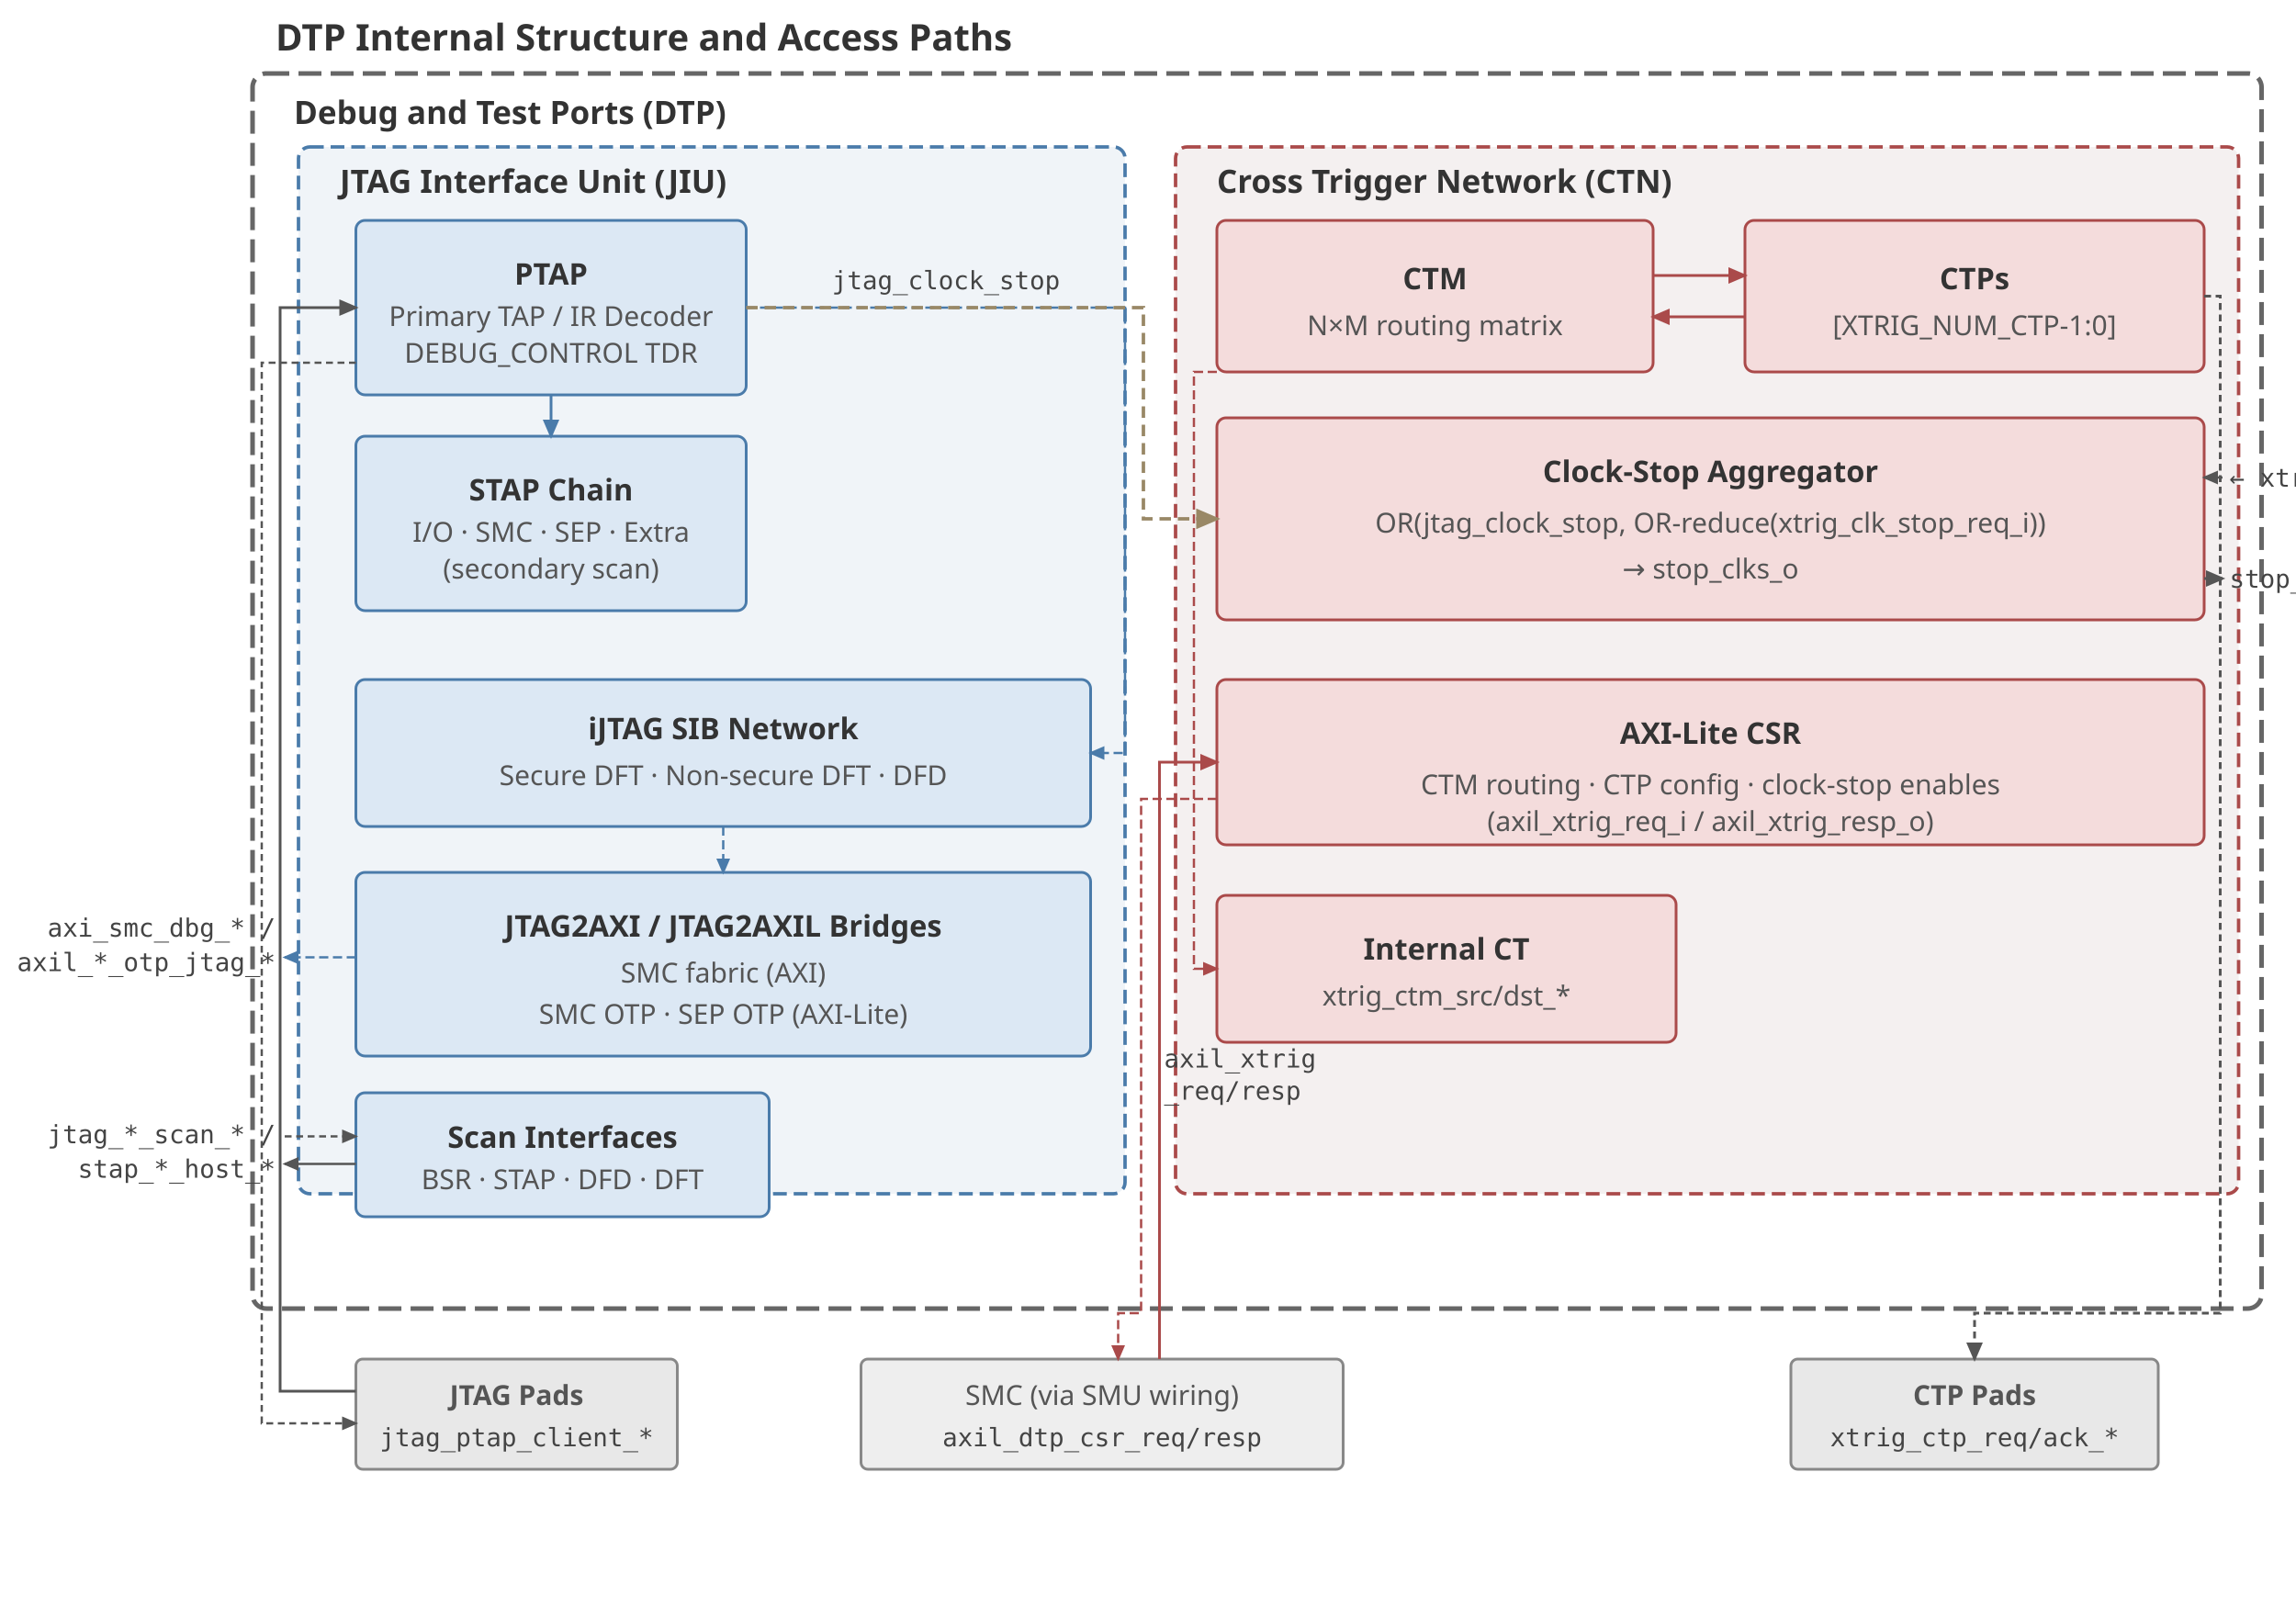
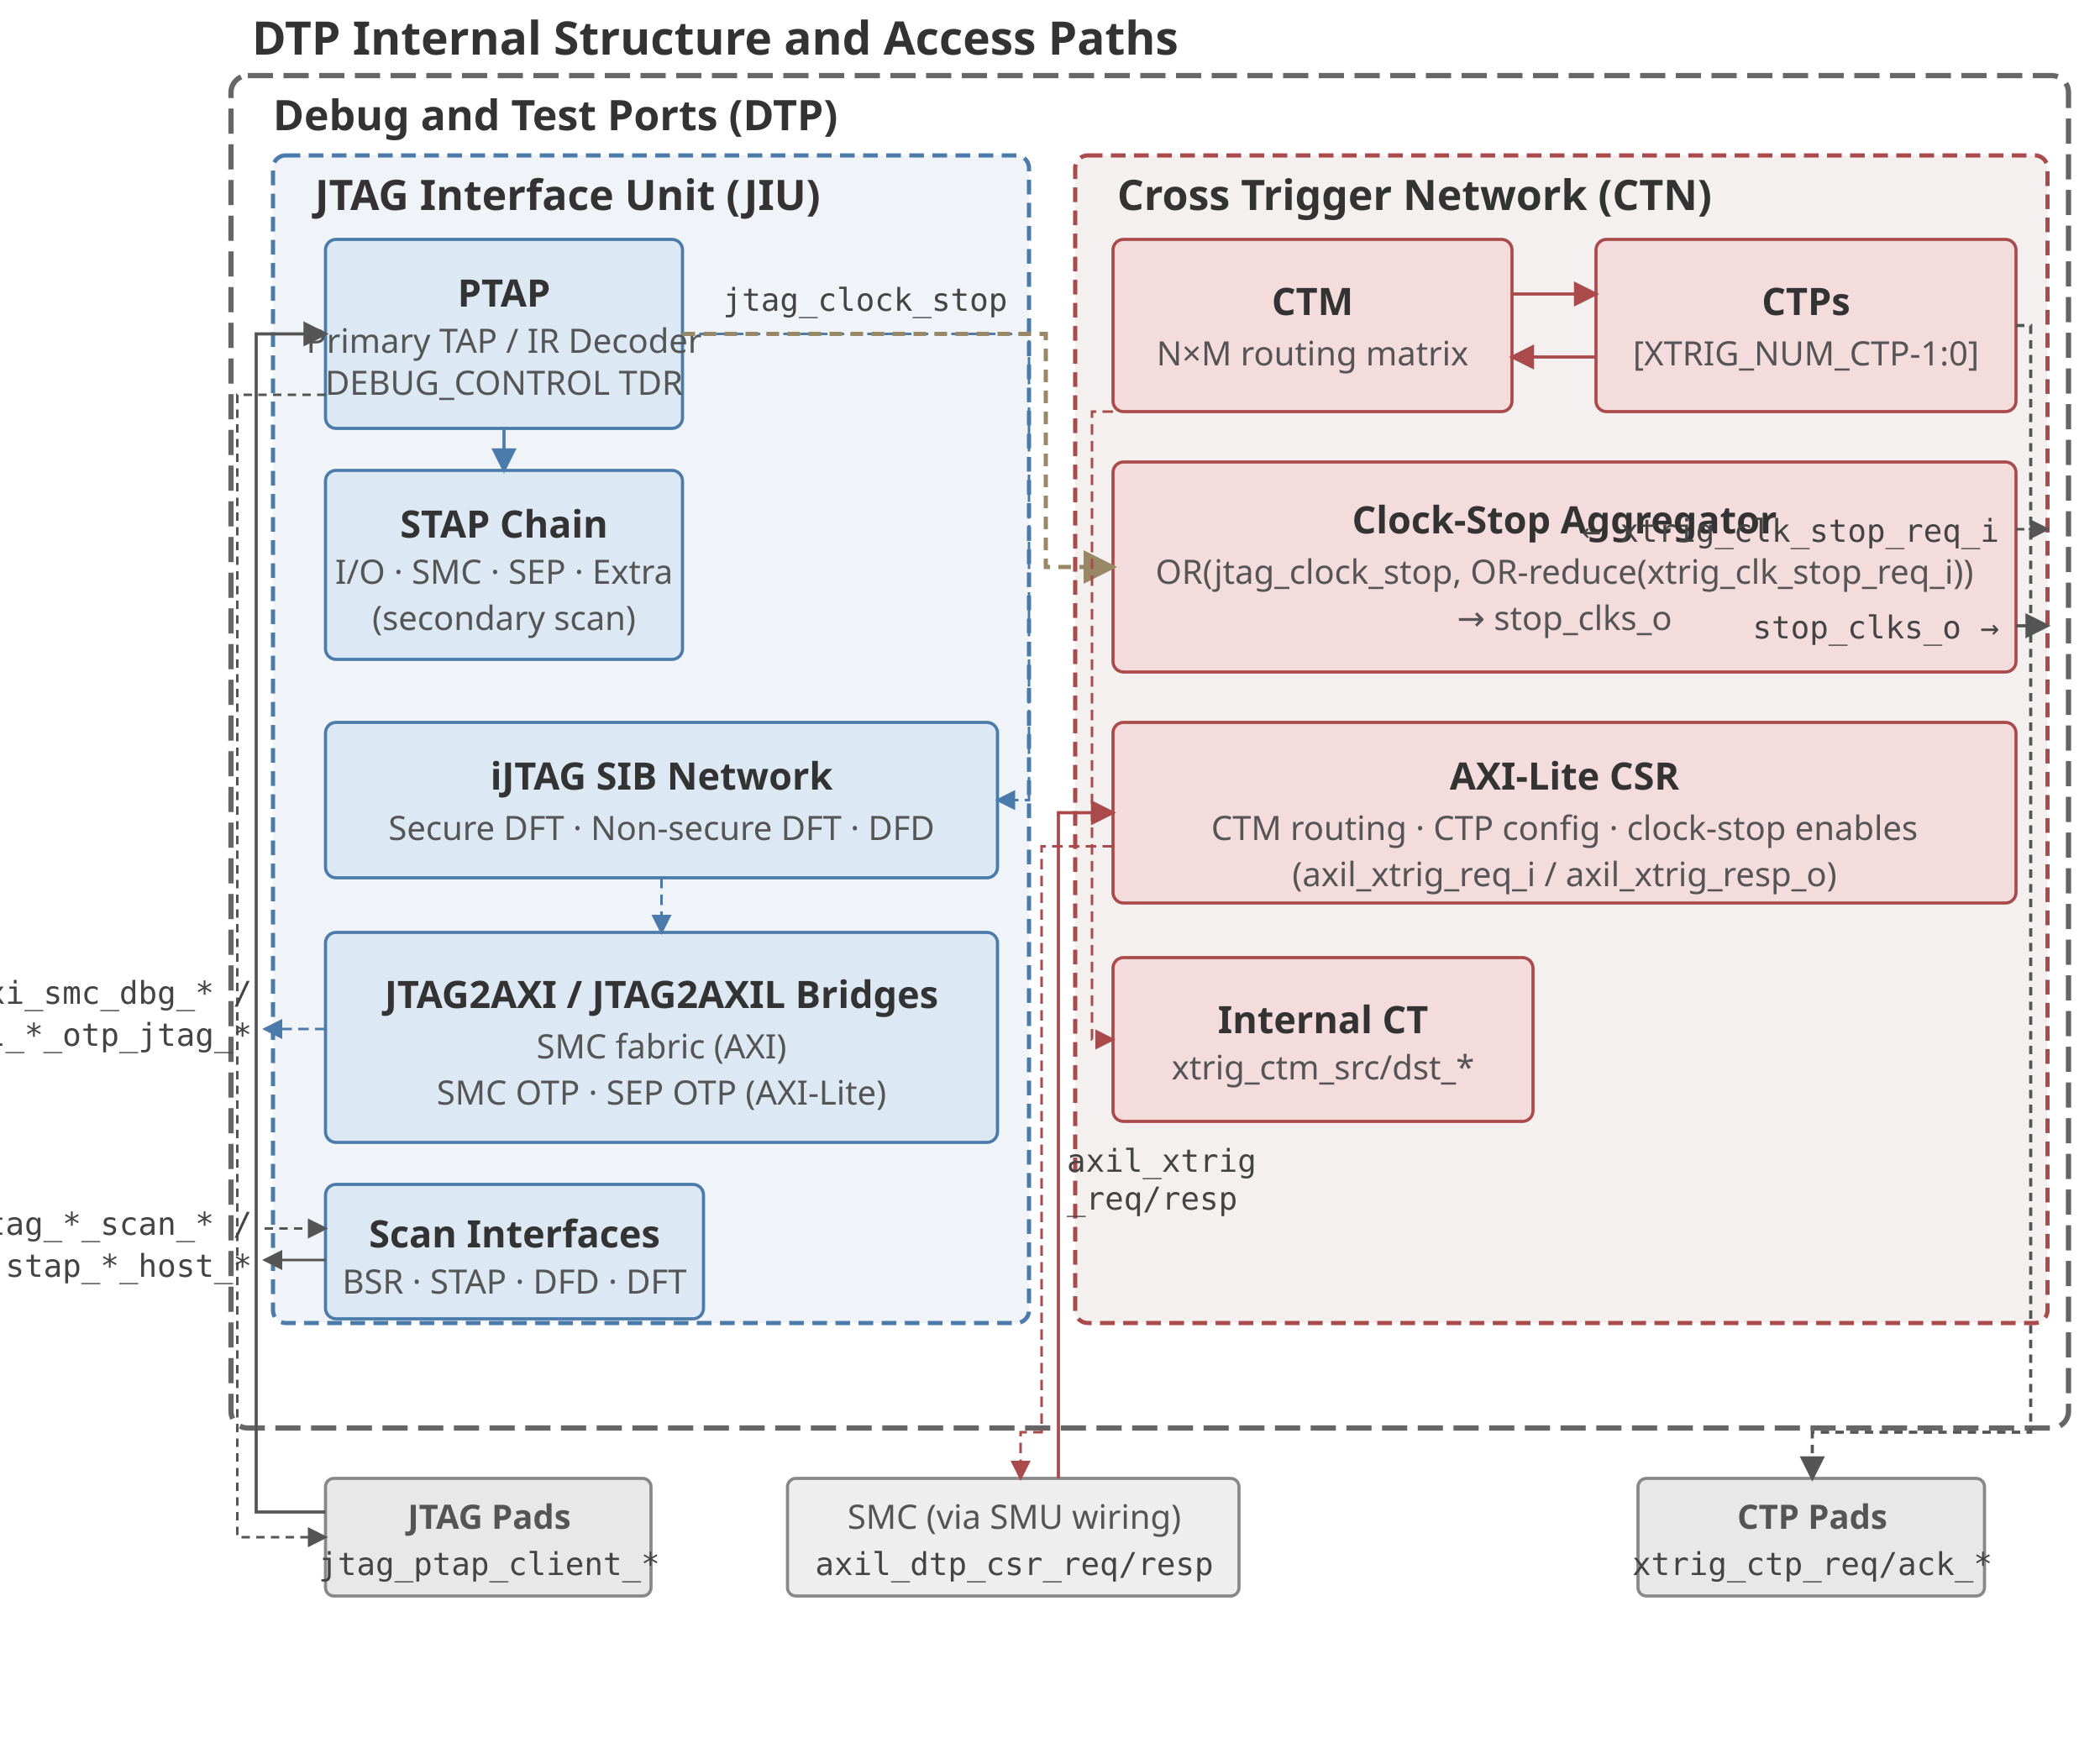
- <svg xmlns="http://www.w3.org/2000/svg" version="1.1" width="1000" height="700" viewBox="0 0 1000 700">
+ <svg xmlns="http://www.w3.org/2000/svg" version="1.1" width="1000" height="840" viewBox="0 0 1000 840">
  <defs>
    <style>
      text { font-family: sans-serif; fill: #333333; }
-       .title  { font-size: 16px; font-weight: bold; }
-       .blabel { font-size: 14px; font-weight: bold; }
-       .label  { font-size: 13px; }
-       .small  { font-size: 12px; fill: #555555; }
-       .port   { font-size: 11px; font-family: monospace; fill: #444444; }
+       .title  { font-size: 22px; font-weight: bold; }
+       .blabel { font-size: 20px; font-weight: bold; }
+       .label  { font-size: 18px; }
+       .small  { font-size: 16px; fill: #555555; }
+       .port   { font-size: 15px; font-family: monospace; fill: #444444; }
    </style>
-     <marker id="arr-b" markerWidth="7" markerHeight="7" refX="6" refY="3" orient="auto">
-       <path d="M0,0 L0,6 L7,3 z" fill="#4a7baa" />
+     <marker id="arr-b" markerWidth="8" markerHeight="8" refX="7" refY="4" orient="auto">
+       <path d="M0,0 L0,8 L8,4 z" fill="#4a7baa" />
    </marker>
-     <marker id="arr-r" markerWidth="7" markerHeight="7" refX="6" refY="3" orient="auto">
-       <path d="M0,0 L0,6 L7,3 z" fill="#aa4a4a" />
+     <marker id="arr-r" markerWidth="8" markerHeight="8" refX="7" refY="4" orient="auto">
+       <path d="M0,0 L0,8 L8,4 z" fill="#aa4a4a" />
    </marker>
-     <marker id="arr-g" markerWidth="7" markerHeight="7" refX="6" refY="3" orient="auto">
-       <path d="M0,0 L0,6 L7,3 z" fill="#555555" />
+     <marker id="arr-g" markerWidth="8" markerHeight="8" refX="7" refY="4" orient="auto">
+       <path d="M0,0 L0,8 L8,4 z" fill="#555555" />
    </marker>
-     <marker id="arr-k" markerWidth="7" markerHeight="7" refX="6" refY="3" orient="auto">
-       <path d="M0,0 L0,6 L7,3 z" fill="#998866" />
+     <marker id="arr-k" markerWidth="8" markerHeight="8" refX="7" refY="4" orient="auto">
+       <path d="M0,0 L0,8 L8,4 z" fill="#998866" />
    </marker>
  </defs>
-   <text x="120" y="22" class="title">DTP Internal Structure and Access Paths</text>
-   <rect x="110" y="32" width="875" height="538" rx="6" fill="none" stroke="#666666" stroke-width="2" stroke-dasharray="10 4" />
-   <text x="128" y="54" class="blabel" fill="#444444">Debug and Test Ports (DTP)</text>
-   <rect x="130" y="64" width="360" height="456" rx="5" fill="#f0f4f8" stroke="#4a7baa" stroke-width="1.5" stroke-dasharray="6 3" />
-   <text x="148" y="84" class="blabel" fill="#4a7baa">JTAG Interface Unit (JIU)</text>
-   <rect x="155" y="96" width="170" height="76" rx="4" fill="#dce8f4" stroke="#4a7baa" stroke-width="1.2" />
-   <text x="240" y="124" class="label" text-anchor="middle" font-weight="bold">PTAP</text>
-   <text x="240" y="142" class="small" text-anchor="middle">Primary TAP / IR Decoder</text>
-   <text x="240" y="158" class="small" text-anchor="middle">DEBUG_CONTROL TDR</text>
-   <rect x="155" y="190" width="170" height="76" rx="4" fill="#dce8f4" stroke="#4a7baa" stroke-width="1.2" />
-   <text x="240" y="218" class="label" text-anchor="middle" font-weight="bold">STAP Chain</text>
-   <text x="240" y="236" class="small" text-anchor="middle">I/O · SMC · SEP · Extra</text>
-   <text x="240" y="252" class="small" text-anchor="middle">(secondary scan)</text>
-   <line x1="240" y1="172" x2="240" y2="190" stroke="#4a7baa" stroke-width="1.2" marker-end="url(#arr-b)" />
-   <rect x="155" y="296" width="320" height="64" rx="4" fill="#dce8f4" stroke="#4a7baa" stroke-width="1.2" />
-   <text x="315" y="322" class="label" text-anchor="middle" font-weight="bold">iJTAG SIB Network</text>
-   <text x="315" y="342" class="small" text-anchor="middle">Secure DFT · Non-secure DFT · DFD</text>
-   <polyline points="325,134 490,134 490,328 475,328" fill="none" stroke="#4a7baa" stroke-width="1" stroke-dasharray="4 2" marker-end="url(#arr-b)" />
-   <rect x="155" y="380" width="320" height="80" rx="4" fill="#dce8f4" stroke="#4a7baa" stroke-width="1.2" />
-   <text x="315" y="408" class="label" text-anchor="middle" font-weight="bold">JTAG2AXI / JTAG2AXIL Bridges</text>
-   <text x="315" y="428" class="small" text-anchor="middle">SMC fabric (AXI)</text>
-   <text x="315" y="446" class="small" text-anchor="middle">SMC OTP · SEP OTP (AXI-Lite)</text>
-   <line x1="315" y1="360" x2="315" y2="380" stroke="#4a7baa" stroke-width="1" stroke-dasharray="4 2" marker-end="url(#arr-b)" />
-   <rect x="155" y="476" width="180" height="54" rx="4" fill="#dce8f4" stroke="#4a7baa" stroke-width="1.2" />
-   <text x="245" y="500" class="label" text-anchor="middle" font-weight="bold">Scan Interfaces</text>
-   <text x="245" y="518" class="small" text-anchor="middle">BSR · STAP · DFD · DFT</text>
-   <rect x="512" y="64" width="463" height="456" rx="5" fill="#f4f0f0" stroke="#aa4a4a" stroke-width="1.5" stroke-dasharray="6 3" />
-   <text x="530" y="84" class="blabel" fill="#aa4a4a">Cross Trigger Network (CTN)</text>
-   <rect x="530" y="96" width="190" height="66" rx="4" fill="#f4dcdc" stroke="#aa4a4a" stroke-width="1.2" />
-   <text x="625" y="126" class="label" text-anchor="middle" font-weight="bold">CTM</text>
-   <text x="625" y="146" class="small" text-anchor="middle">N×M routing matrix</text>
-   <rect x="760" y="96" width="200" height="66" rx="4" fill="#f4dcdc" stroke="#aa4a4a" stroke-width="1.2" />
-   <text x="860" y="126" class="label" text-anchor="middle" font-weight="bold">CTPs</text>
-   <text x="860" y="146" class="small" text-anchor="middle">[XTRIG_NUM_CTP-1:0]</text>
-   <line x1="720" y1="120" x2="760" y2="120" stroke="#aa4a4a" stroke-width="1.2" marker-end="url(#arr-r)" />
-   <line x1="760" y1="138" x2="720" y2="138" stroke="#aa4a4a" stroke-width="1.2" marker-end="url(#arr-r)" />
-   <rect x="530" y="182" width="430" height="88" rx="4" fill="#f4dcdc" stroke="#aa4a4a" stroke-width="1.2" />
-   <text x="745" y="210" class="label" text-anchor="middle" font-weight="bold">Clock-Stop Aggregator</text>
-   <text x="745" y="232" class="small" text-anchor="middle">OR(jtag_clock_stop, OR-reduce(xtrig_clk_stop_req_i))</text>
-   <text x="745" y="252" class="small" text-anchor="middle">→ stop_clks_o</text>
-   <polyline points="325,134 498,134 498,226 530,226" fill="none" stroke="#998866" stroke-width="1.5" stroke-dasharray="5 3" marker-end="url(#arr-k)" />
-   <text x="412" y="126" class="port" fill="#998866" text-anchor="middle">jtag_clock_stop</text>
-   <rect x="530" y="296" width="430" height="72" rx="4" fill="#f4dcdc" stroke="#aa4a4a" stroke-width="1.2" />
-   <text x="745" y="324" class="label" text-anchor="middle" font-weight="bold">AXI-Lite CSR</text>
-   <text x="745" y="346" class="small" text-anchor="middle">CTM routing · CTP config · clock-stop enables</text>
-   <text x="745" y="362" class="small" text-anchor="middle">(axil_xtrig_req_i / axil_xtrig_resp_o)</text>
-   <rect x="530" y="390" width="200" height="64" rx="4" fill="#f4dcdc" stroke="#aa4a4a" stroke-width="1.2" />
-   <text x="630" y="418" class="label" text-anchor="middle" font-weight="bold">Internal CT</text>
-   <text x="630" y="438" class="small" text-anchor="middle">xtrig_ctm_src/dst_*</text>
-   <polyline points="530,162 520,162 520,422 530,422" fill="none" stroke="#aa4a4a" stroke-width="1" stroke-dasharray="4 2" marker-end="url(#arr-r)" />
-   <line x1="968" y1="208" x2="960" y2="208" stroke="#555555" stroke-width="1" stroke-dasharray="3 2" marker-end="url(#arr-g)" />
-   <text x="971" y="212" class="port" fill="#666666">← xtrig_clk_stop_req_i</text>
-   <line x1="960" y1="252" x2="968" y2="252" stroke="#555555" stroke-width="1.2" marker-end="url(#arr-g)" />
-   <text x="971" y="256" class="port" fill="#666666">stop_clks_o →</text>
-   <rect x="155" y="592" width="140" height="48" rx="3" fill="#e8e8e8" stroke="#888888" stroke-width="1.2" />
-   <text x="225" y="612" class="small" text-anchor="middle" font-weight="bold">JTAG Pads</text>
-   <text x="225" y="630" class="port" text-anchor="middle">jtag_ptap_client_*</text>
-   <polyline points="155,606 122,606 122,134 155,134" fill="none" stroke="#555555" stroke-width="1.2" marker-end="url(#arr-g)" />
-   <polyline points="155,158 114,158 114,572 114,620 155,620" fill="none" stroke="#555555" stroke-width="1" stroke-dasharray="3 2" marker-end="url(#arr-g)" />
-   <rect x="375" y="592" width="210" height="48" rx="3" fill="#eeeeee" stroke="#888888" stroke-width="1.2" />
-   <text x="480" y="612" class="small" text-anchor="middle">SMC (via SMU wiring)</text>
-   <text x="480" y="630" class="port" text-anchor="middle">axil_dtp_csr_req/resp</text>
-   <polyline points="505,592 505,572 505,332 530,332" fill="none" stroke="#aa4a4a" stroke-width="1.2" marker-end="url(#arr-r)" />
-   <polyline points="530,348 497,348 497,572 487,572 487,592" fill="none" stroke="#aa4a4a" stroke-width="1" stroke-dasharray="4 2" marker-end="url(#arr-r)" />
-   <text x="507" y="465" class="port" fill="#aa4a4a">axil_xtrig</text>
-   <text x="507" y="479" class="port" fill="#aa4a4a">_req/resp</text>
-   <rect x="780" y="592" width="160" height="48" rx="3" fill="#e8e8e8" stroke="#888888" stroke-width="1.2" />
-   <text x="860" y="612" class="small" text-anchor="middle" font-weight="bold">CTP Pads</text>
-   <text x="860" y="630" class="port" text-anchor="middle">xtrig_ctp_req/ack_*</text>
-   <polyline points="960,129 967,129 967,572 860,572 860,592" fill="none" stroke="#555555" stroke-width="1.2" stroke-dasharray="3 2" marker-end="url(#arr-g)" />
-   <text x="120" y="498" class="port" text-anchor="end">jtag_*_scan_* /</text>
-   <text x="120" y="513" class="port" text-anchor="end">stap_*_host_*</text>
-   <line x1="155" y1="507" x2="124" y2="507" stroke="#555555" stroke-width="1" marker-end="url(#arr-g)" />
-   <line x1="124" y1="495" x2="155" y2="495" stroke="#555555" stroke-width="1" stroke-dasharray="3 2" marker-end="url(#arr-g)" />
-   <text x="120" y="408" class="port" text-anchor="end">axi_smc_dbg_* /</text>
-   <text x="120" y="423" class="port" text-anchor="end">axil_*_otp_jtag_*</text>
-   <line x1="155" y1="417" x2="124" y2="417" stroke="#4a7baa" stroke-width="1" stroke-dasharray="4 2" marker-end="url(#arr-b)" />
+   <text x="120" y="26" class="title">DTP Internal Structure and Access Paths</text>
+   <rect x="110" y="36" width="875" height="644" rx="8" fill="none" stroke="#666666" stroke-width="2.5" stroke-dasharray="12 5" />
+   <text x="130" y="62" class="blabel" fill="#444444">Debug and Test Ports (DTP)</text>
+   <rect x="130" y="74" width="360" height="556" rx="6" fill="#f0f4f8" stroke="#4a7baa" stroke-width="2" stroke-dasharray="7 4" />
+   <text x="150" y="100" class="blabel" fill="#4a7baa">JTAG Interface Unit (JIU)</text>
+   <rect x="155" y="114" width="170" height="90" rx="5" fill="#dce8f4" stroke="#4a7baa" stroke-width="1.5" />
+   <text x="240" y="146" class="label" text-anchor="middle" font-weight="bold">PTAP</text>
+   <text x="240" y="168" class="small" text-anchor="middle">Primary TAP / IR Decoder</text>
+   <text x="240" y="188" class="small" text-anchor="middle">DEBUG_CONTROL TDR</text>
+   <rect x="155" y="224" width="170" height="90" rx="5" fill="#dce8f4" stroke="#4a7baa" stroke-width="1.5" />
+   <text x="240" y="256" class="label" text-anchor="middle" font-weight="bold">STAP Chain</text>
+   <text x="240" y="278" class="small" text-anchor="middle">I/O · SMC · SEP · Extra</text>
+   <text x="240" y="300" class="small" text-anchor="middle">(secondary scan)</text>
+   <line x1="240" y1="204" x2="240" y2="224" stroke="#4a7baa" stroke-width="1.5" marker-end="url(#arr-b)" />
+   <rect x="155" y="344" width="320" height="74" rx="5" fill="#dce8f4" stroke="#4a7baa" stroke-width="1.5" />
+   <text x="315" y="376" class="label" text-anchor="middle" font-weight="bold">iJTAG SIB Network</text>
+   <text x="315" y="400" class="small" text-anchor="middle">Secure DFT · Non-secure DFT · DFD</text>
+   <polyline points="325,159 490,159 490,381 475,381" fill="none" stroke="#4a7baa" stroke-width="1.2" stroke-dasharray="5 3" marker-end="url(#arr-b)" />
+   <rect x="155" y="444" width="320" height="100" rx="5" fill="#dce8f4" stroke="#4a7baa" stroke-width="1.5" />
+   <text x="315" y="480" class="label" text-anchor="middle" font-weight="bold">JTAG2AXI / JTAG2AXIL Bridges</text>
+   <text x="315" y="504" class="small" text-anchor="middle">SMC fabric (AXI)</text>
+   <text x="315" y="526" class="small" text-anchor="middle">SMC OTP · SEP OTP (AXI-Lite)</text>
+   <line x1="315" y1="418" x2="315" y2="444" stroke="#4a7baa" stroke-width="1.2" stroke-dasharray="5 3" marker-end="url(#arr-b)" />
+   <rect x="155" y="564" width="180" height="64" rx="5" fill="#dce8f4" stroke="#4a7baa" stroke-width="1.5" />
+   <text x="245" y="594" class="label" text-anchor="middle" font-weight="bold">Scan Interfaces</text>
+   <text x="245" y="616" class="small" text-anchor="middle">BSR · STAP · DFD · DFT</text>
+   <rect x="512" y="74" width="463" height="556" rx="6" fill="#f4f0f0" stroke="#aa4a4a" stroke-width="2" stroke-dasharray="7 4" />
+   <text x="532" y="100" class="blabel" fill="#aa4a4a">Cross Trigger Network (CTN)</text>
+   <rect x="530" y="114" width="190" height="82" rx="5" fill="#f4dcdc" stroke="#aa4a4a" stroke-width="1.5" />
+   <text x="625" y="150" class="label" text-anchor="middle" font-weight="bold">CTM</text>
+   <text x="625" y="174" class="small" text-anchor="middle">N×M routing matrix</text>
+   <rect x="760" y="114" width="200" height="82" rx="5" fill="#f4dcdc" stroke="#aa4a4a" stroke-width="1.5" />
+   <text x="860" y="150" class="label" text-anchor="middle" font-weight="bold">CTPs</text>
+   <text x="860" y="174" class="small" text-anchor="middle">[XTRIG_NUM_CTP-1:0]</text>
+   <line x1="720" y1="140" x2="760" y2="140" stroke="#aa4a4a" stroke-width="1.5" marker-end="url(#arr-r)" />
+   <line x1="760" y1="170" x2="720" y2="170" stroke="#aa4a4a" stroke-width="1.5" marker-end="url(#arr-r)" />
+   <rect x="530" y="220" width="430" height="100" rx="5" fill="#f4dcdc" stroke="#aa4a4a" stroke-width="1.5" />
+   <text x="745" y="254" class="label" text-anchor="middle" font-weight="bold">Clock-Stop Aggregator</text>
+   <text x="745" y="278" class="small" text-anchor="middle">OR(jtag_clock_stop, OR-reduce(xtrig_clk_stop_req_i))</text>
+   <text x="745" y="300" class="small" text-anchor="middle">→ stop_clks_o</text>
+   <polyline points="325,159 498,159 498,270 530,270" fill="none" stroke="#998866" stroke-width="2" stroke-dasharray="6 4" marker-end="url(#arr-k)" />
+   <text x="412" y="148" class="port" fill="#998866" text-anchor="middle">jtag_clock_stop</text>
+   <rect x="530" y="344" width="430" height="86" rx="5" fill="#f4dcdc" stroke="#aa4a4a" stroke-width="1.5" />
+   <text x="745" y="376" class="label" text-anchor="middle" font-weight="bold">AXI-Lite CSR</text>
+   <text x="745" y="400" class="small" text-anchor="middle">CTM routing · CTP config · clock-stop enables</text>
+   <text x="745" y="422" class="small" text-anchor="middle">(axil_xtrig_req_i / axil_xtrig_resp_o)</text>
+   <rect x="530" y="456" width="200" height="78" rx="5" fill="#f4dcdc" stroke="#aa4a4a" stroke-width="1.5" />
+   <text x="630" y="492" class="label" text-anchor="middle" font-weight="bold">Internal CT</text>
+   <text x="630" y="514" class="small" text-anchor="middle">xtrig_ctm_src/dst_*</text>
+   <polyline points="530,196 520,196 520,495 530,495" fill="none" stroke="#aa4a4a" stroke-width="1.2" stroke-dasharray="5 3" marker-end="url(#arr-r)" />
+   <text x="952" y="258" class="port" fill="#888888" text-anchor="end">← xtrig_clk_stop_req_i</text>
+   <line x1="960" y1="252" x2="975" y2="252" stroke="#555555" stroke-width="1.2" stroke-dasharray="4 2" marker-end="url(#arr-g)" />
+   <text x="952" y="304" class="port" fill="#888888" text-anchor="end">stop_clks_o →</text>
+   <line x1="960" y1="298" x2="975" y2="298" stroke="#555555" stroke-width="1.5" marker-end="url(#arr-g)" />
+   <rect x="155" y="704" width="155" height="56" rx="4" fill="#e8e8e8" stroke="#888888" stroke-width="1.5" />
+   <text x="233" y="728" class="small" text-anchor="middle" font-weight="bold">JTAG Pads</text>
+   <text x="233" y="750" class="port" text-anchor="middle">jtag_ptap_client_*</text>
+   <polyline points="155,720 122,720 122,159 155,159" fill="none" stroke="#555555" stroke-width="1.5" marker-end="url(#arr-g)" />
+   <polyline points="155,188 113,188 113,682 113,732 155,732" fill="none" stroke="#555555" stroke-width="1.2" stroke-dasharray="4 3" marker-end="url(#arr-g)" />
+   <rect x="375" y="704" width="215" height="56" rx="4" fill="#eeeeee" stroke="#888888" stroke-width="1.5" />
+   <text x="483" y="728" class="small" text-anchor="middle">SMC (via SMU wiring)</text>
+   <text x="483" y="750" class="port" text-anchor="middle">axil_dtp_csr_req/resp</text>
+   <polyline points="504,704 504,682 504,387 530,387" fill="none" stroke="#aa4a4a" stroke-width="1.5" marker-end="url(#arr-r)" />
+   <polyline points="530,403 496,403 496,682 486,682 486,704" fill="none" stroke="#aa4a4a" stroke-width="1.2" stroke-dasharray="5 3" marker-end="url(#arr-r)" />
+   <text x="508" y="558" class="port" fill="#aa4a4a">axil_xtrig</text>
+   <text x="508" y="576" class="port" fill="#aa4a4a">_req/resp</text>
+   <rect x="780" y="704" width="165" height="56" rx="4" fill="#e8e8e8" stroke="#888888" stroke-width="1.5" />
+   <text x="863" y="728" class="small" text-anchor="middle" font-weight="bold">CTP Pads</text>
+   <text x="863" y="750" class="port" text-anchor="middle">xtrig_ctp_req/ack_*</text>
+   <polyline points="960,155 967,155 967,682 863,682 863,704" fill="none" stroke="#555555" stroke-width="1.5" stroke-dasharray="4 3" marker-end="url(#arr-g)" />
+   <text x="120" y="588" class="port" text-anchor="end">jtag_*_scan_* /</text>
+   <text x="120" y="608" class="port" text-anchor="end">stap_*_host_*</text>
+   <line x1="155" y1="600" x2="126" y2="600" stroke="#555555" stroke-width="1.2" marker-end="url(#arr-g)" />
+   <line x1="126" y1="585" x2="155" y2="585" stroke="#555555" stroke-width="1.2" stroke-dasharray="4 3" marker-end="url(#arr-g)" />
+   <text x="120" y="478" class="port" text-anchor="end">axi_smc_dbg_* /</text>
+   <text x="120" y="498" class="port" text-anchor="end">axil_*_otp_jtag_*</text>
+   <line x1="155" y1="490" x2="126" y2="490" stroke="#4a7baa" stroke-width="1.2" stroke-dasharray="5 3" marker-end="url(#arr-b)" />
</svg>
